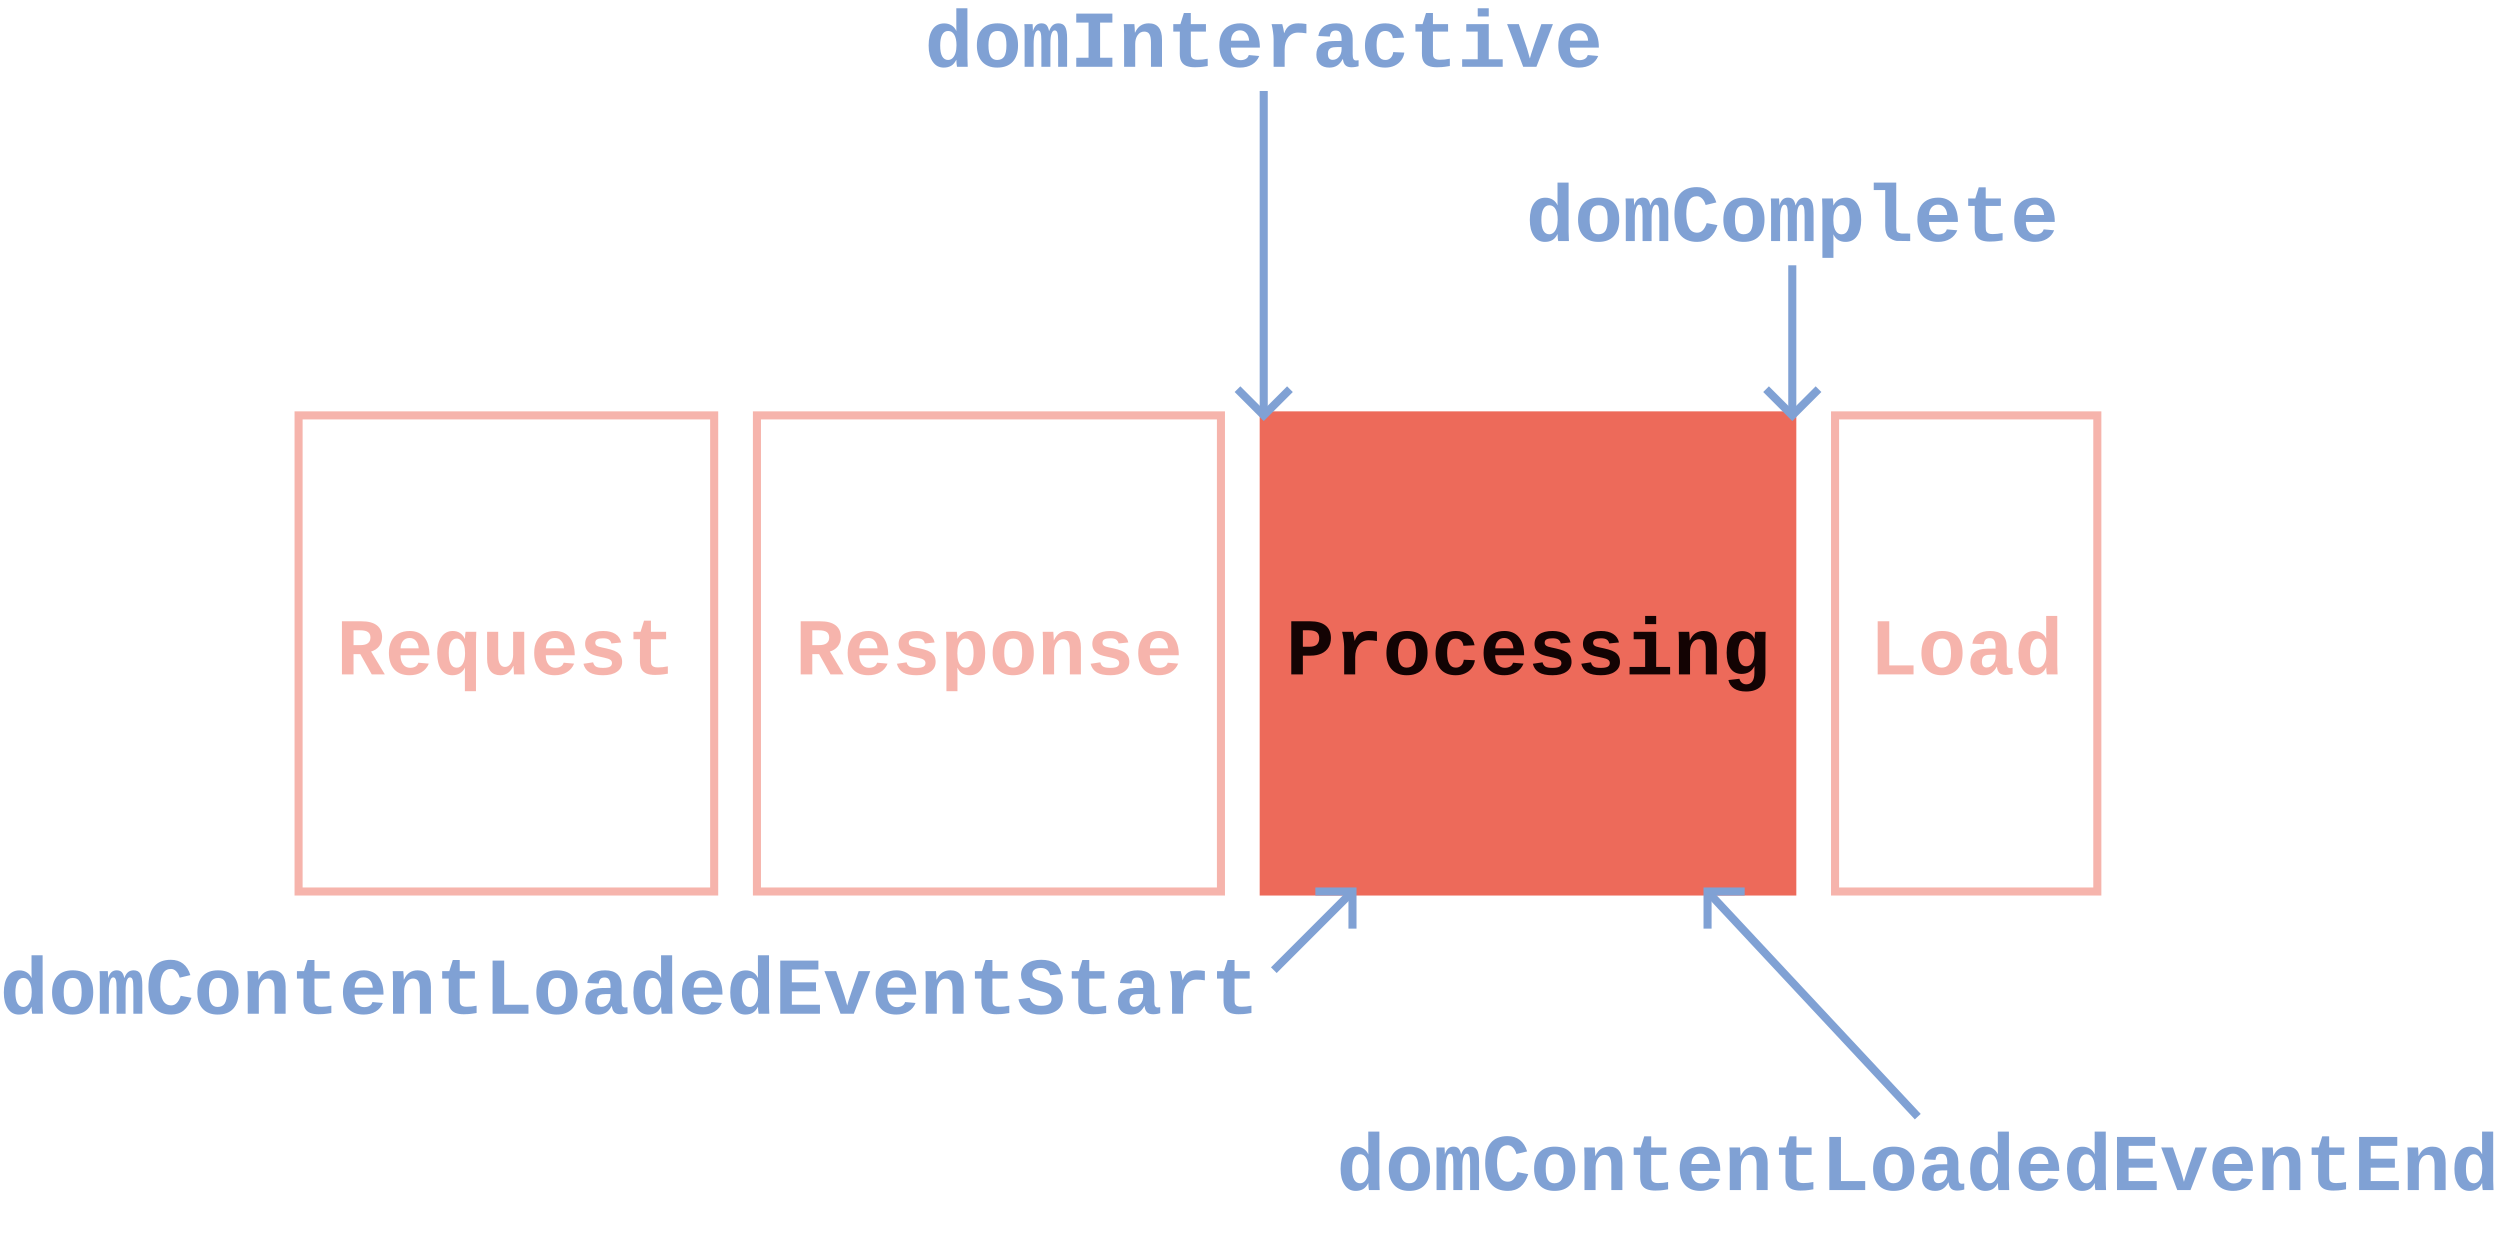
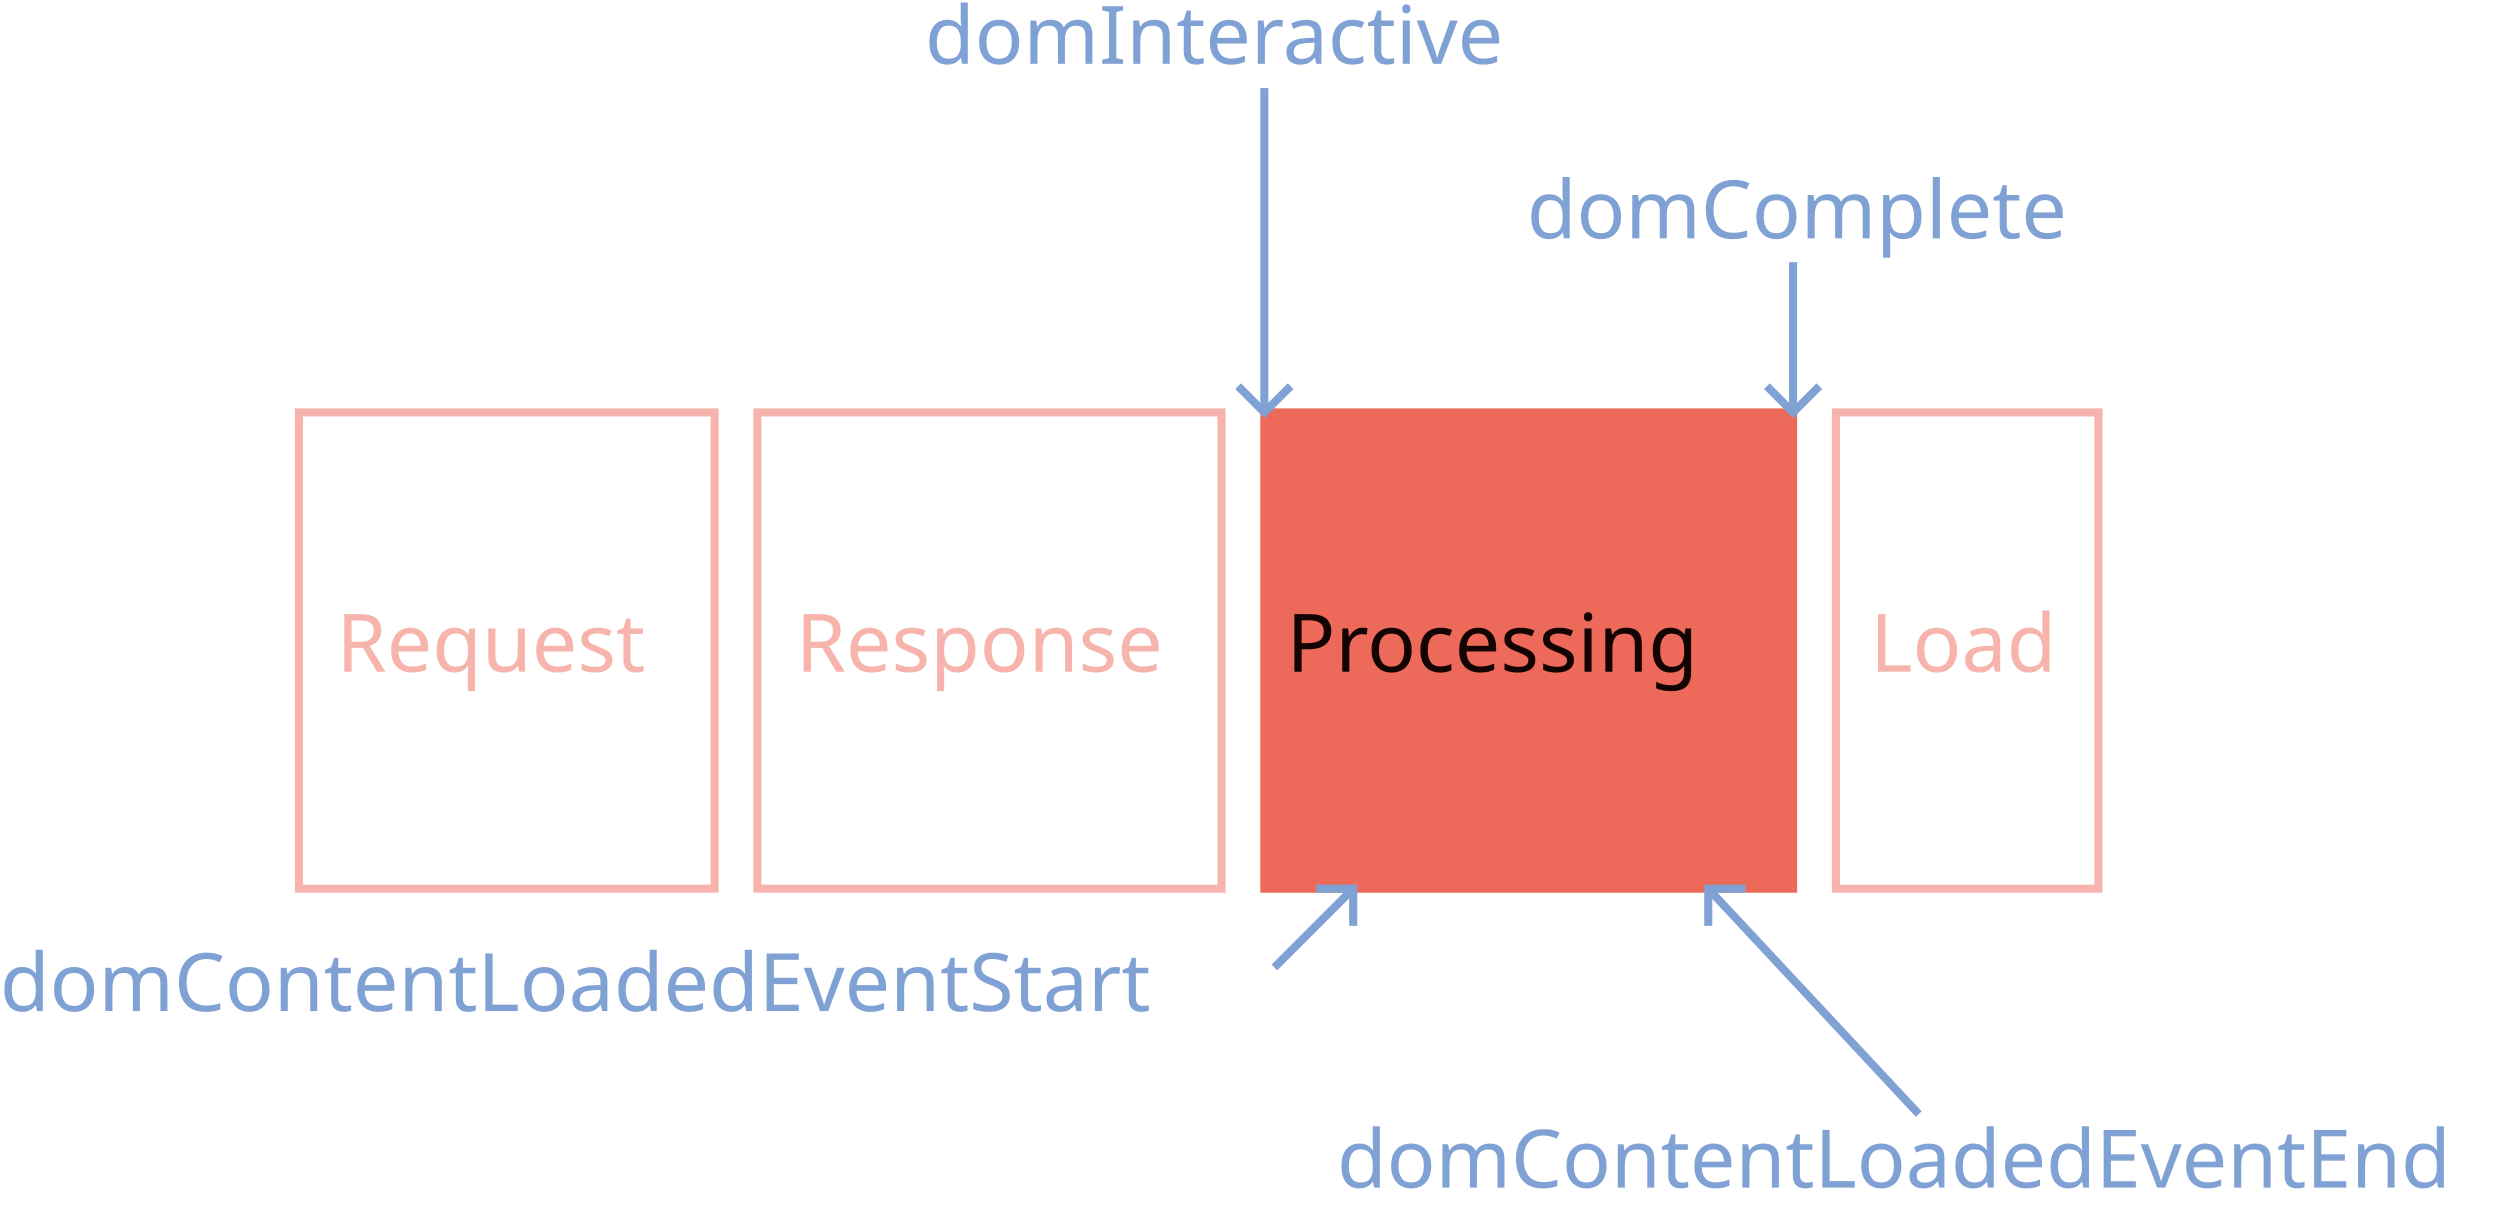
- <svg xmlns="http://www.w3.org/2000/svg" id="Layer_1" data-name="Layer 1" width="8.6in" height="4.3in" viewBox="0 0 619.6 308.5">
-   <defs>
-     <style>.cls-1,.cls-6,.cls-7{fill:none;}.cls-1,.cls-4,.cls-6{stroke:#ed6a5a;}.cls-1,.cls-4,.cls-6,.cls-7{stroke-miterlimit:10;stroke-width:2px;}.cls-1,.cls-2{opacity:0.5;}.cls-3,.cls-5,.cls-8{font-size:20px;font-family:CourierNewPS-BoldMT, Courier New;font-weight:700;}.cls-3,.cls-4{fill:#ed6a5a;}.cls-5{fill:#130303;}.cls-7{stroke:#80a1d4;}.cls-8{fill:#80a1d4;}</style>
-   </defs>
-   <rect class="cls-1" x="74" y="102.3" width="103" height="118" />
-   <g class="cls-2">
-     <text class="cls-3" transform="translate(83.4 166.5)">Request</text>
+ <svg xmlns="http://www.w3.org/2000/svg" id="Layer_1" viewBox="0 0 618.9 302.1">
+   <style>.st0{fill:none;stroke:#ed6a5a;stroke-width:2;stroke-miterlimit:10;enable-background:new}.st0,.st1{opacity:.5}.st2{fill:#ed6a5a}.st3{font-family:'Courier-Bold'}.st4{font-size:19.987px}.st8{fill:none;stroke:#80a1d4;stroke-width:2;stroke-miterlimit:10}.st9{fill:#80a1d4}</style>
+   <path class="st0" d="M74 102.1h102.9V220H74z" />
+   <g class="st1">
+     <text transform="translate(83.3 166.3)" class="st2 st3 st4">Request</text>
  </g>
-   <rect class="cls-1" x="187.6" y="102.3" width="115" height="118" />
-   <g class="cls-2">
-     <text class="cls-3" transform="translate(197.1 166.5)">Response</text>
+   <path class="st0" d="M187.5 102.1h114.9V220H187.5z" />
+   <g class="st1">
+     <text transform="translate(197 166.3)" class="st2 st3 st4">Response</text>
  </g>
-   <rect class="cls-4" x="313.2" y="102.3" width="131" height="118" />
-   <text class="cls-5" transform="translate(318.7 166.5)">Processing</text>
-   <g class="cls-2">
-     <rect class="cls-6" x="454.8" y="102.3" width="65" height="118" />
-     <text class="cls-3" transform="translate(463.3 166.5)">Load</text>
+   <path fill="#ed6a5a" stroke="#ed6a5a" stroke-width="2" stroke-miterlimit="10" d="M313 102.1h130.9V220H313z" />
+   <text transform="translate(318.5 166.3)" class="st3 st4" fill="#130303">Processing</text>
+   <g class="st1">
+     <path fill="none" stroke="#ed6a5a" stroke-width="2" stroke-miterlimit="10" d="M454.5 102.1h65V220h-65z" />
+     <text transform="translate(463 166.3)" class="st2 st3 st4">Load</text>
  </g>
-   <line class="cls-7" x1="313.2" y1="102.3" x2="313.2" y2="21.9" />
-   <polyline class="cls-7" points="319.7 95.8 313.2 102.3 306.7 95.8" />
-   <text class="cls-8" transform="translate(229.2 15.9)">domInteractive</text>
-   <line class="cls-7" x1="444.2" y1="102.3" x2="444.2" y2="65.1" />
-   <polyline class="cls-7" points="450.7 95.8 444.2 102.3 437.7 95.8" />
-   <text class="cls-8" transform="translate(378.2 59.1)">domComplete</text>
-   <line class="cls-7" x1="335.2" y1="220.3" x2="315.7" y2="239.8" />
-   <polyline class="cls-7" points="326 220.3 335.2 220.3 335.2 229.5" />
-   <text class="cls-8" transform="translate(0 250.6)">domContentLoadedEventStart</text>
-   <line class="cls-7" x1="423.2" y1="220.3" x2="475.3" y2="276.1" />
-   <polyline class="cls-7" points="423.2 229.5 423.2 220.3 432.4 220.3" />
-   <text class="cls-8" transform="translate(331.3 294.3)">domContentLoadedEventEnd</text>
+   <path class="st8" d="M313 102.1V21.8m6.5 73.8l-6.5 6.5-6.5-6.5" />
+   <text transform="translate(229 15.8)" class="st9 st3 st4">domInteractive</text>
+   <path class="st8" d="M443.9 102.1V64.9m6.5 30.7l-6.5 6.5-6.5-6.5" />
+   <text transform="translate(378 59)" class="st9 st3 st4">domComplete</text>
+   <path class="st8" d="M335 220l-19.5 19.5m10.3-19.5h9.2v9.2" />
+   <text transform="translate(0 250.3)" class="st9 st3 st4">domContentLoadedEventStart</text>
+   <path class="st8" d="M422.9 220l52.1 55.8m-52.1-46.6V220h9.2" />
+   <text transform="translate(331 294)" class="st9 st3 st4">domContentLoadedEventEnd</text>
</svg>
